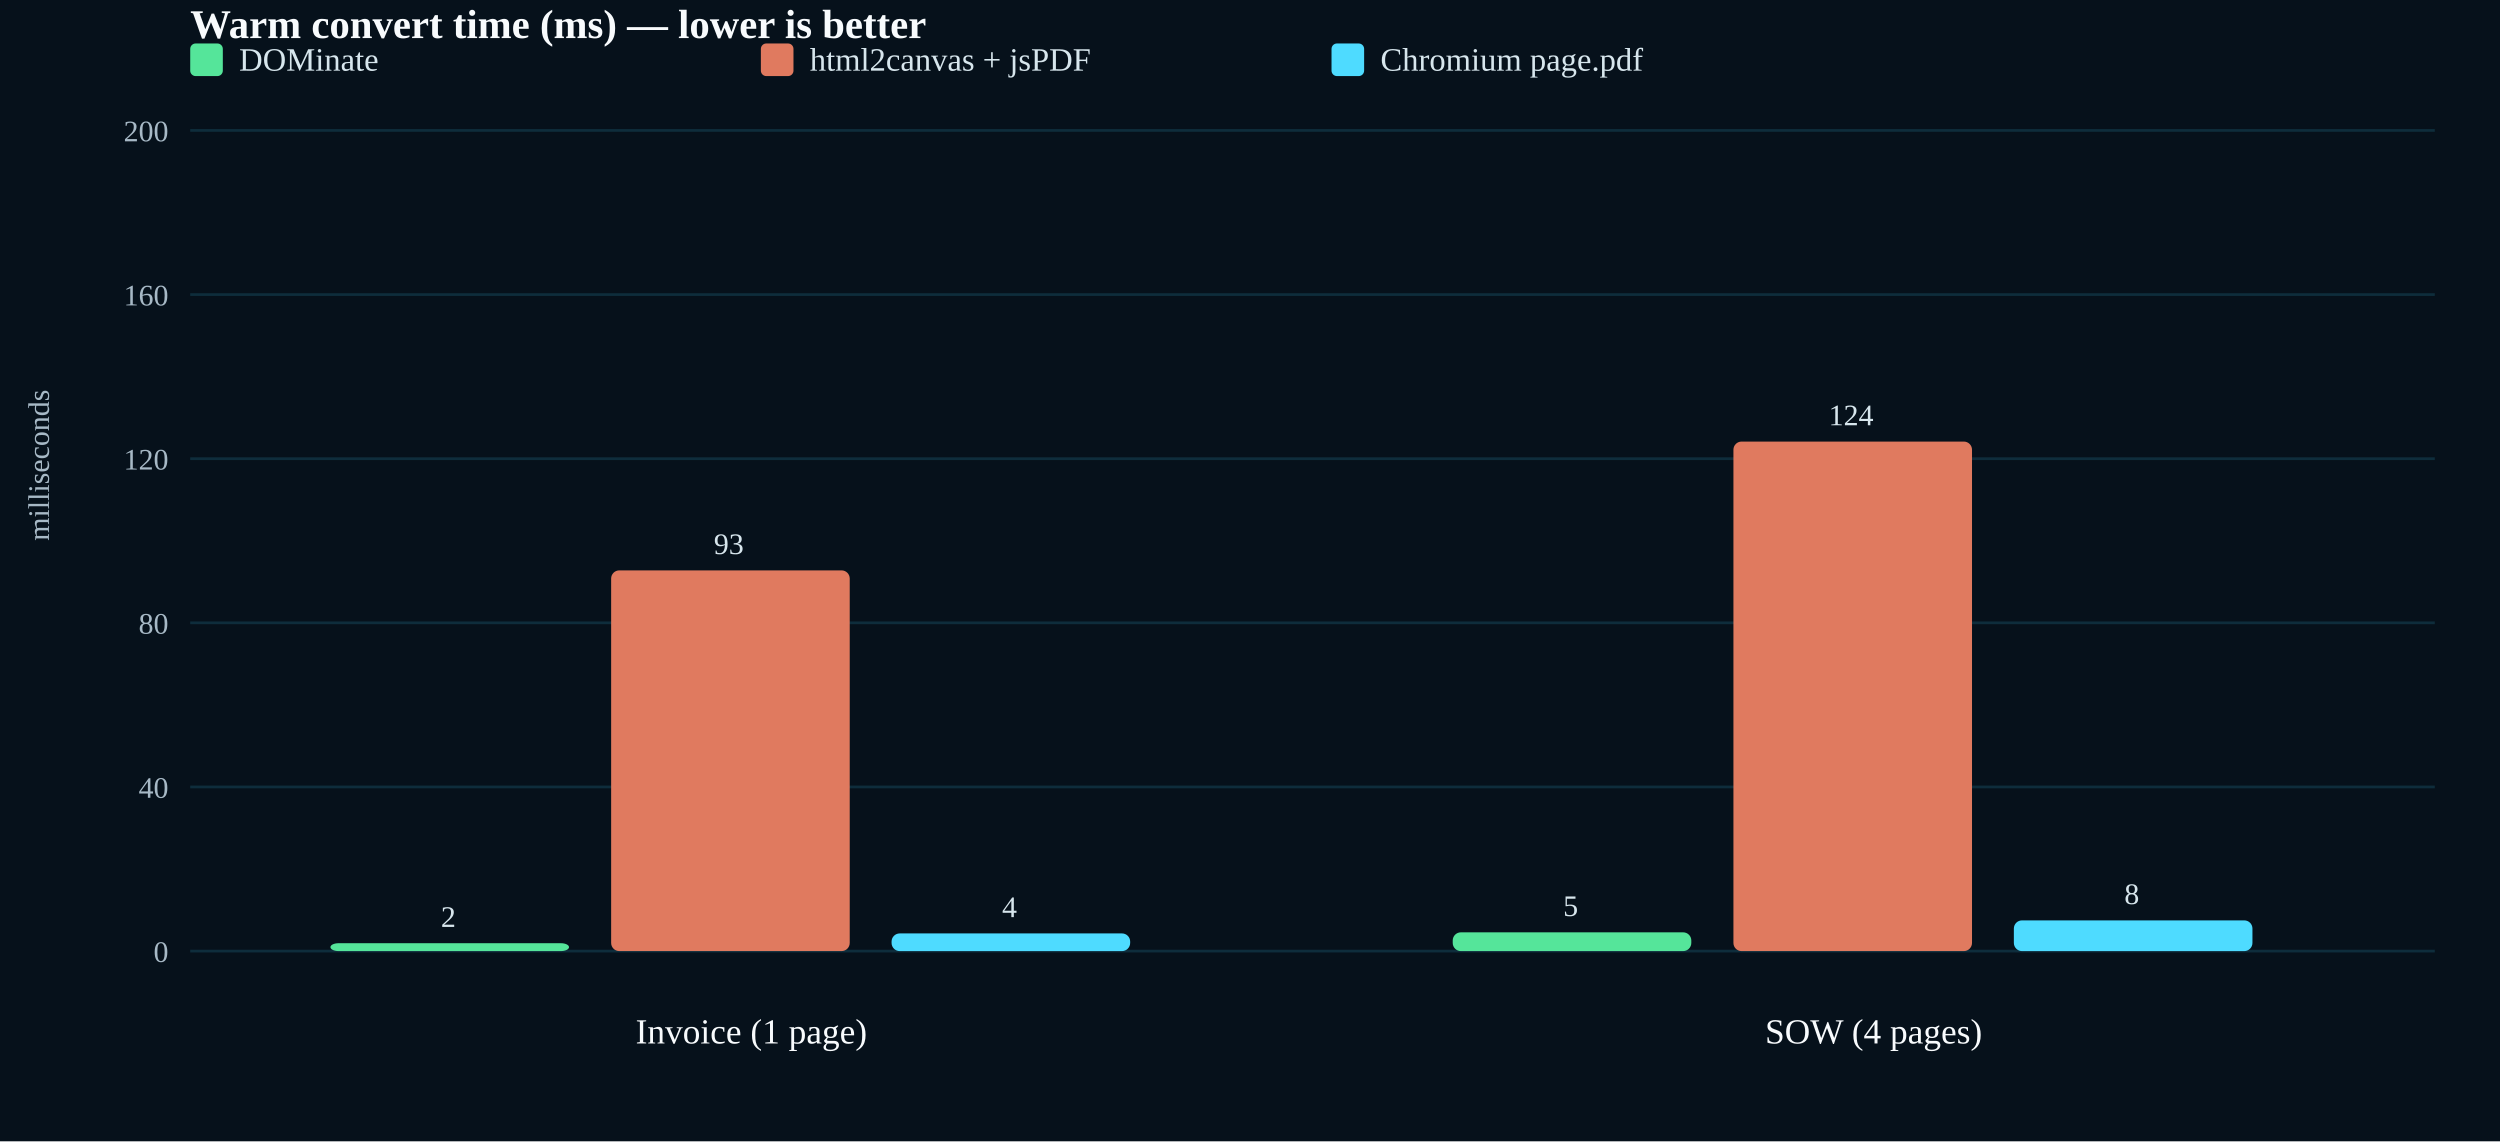
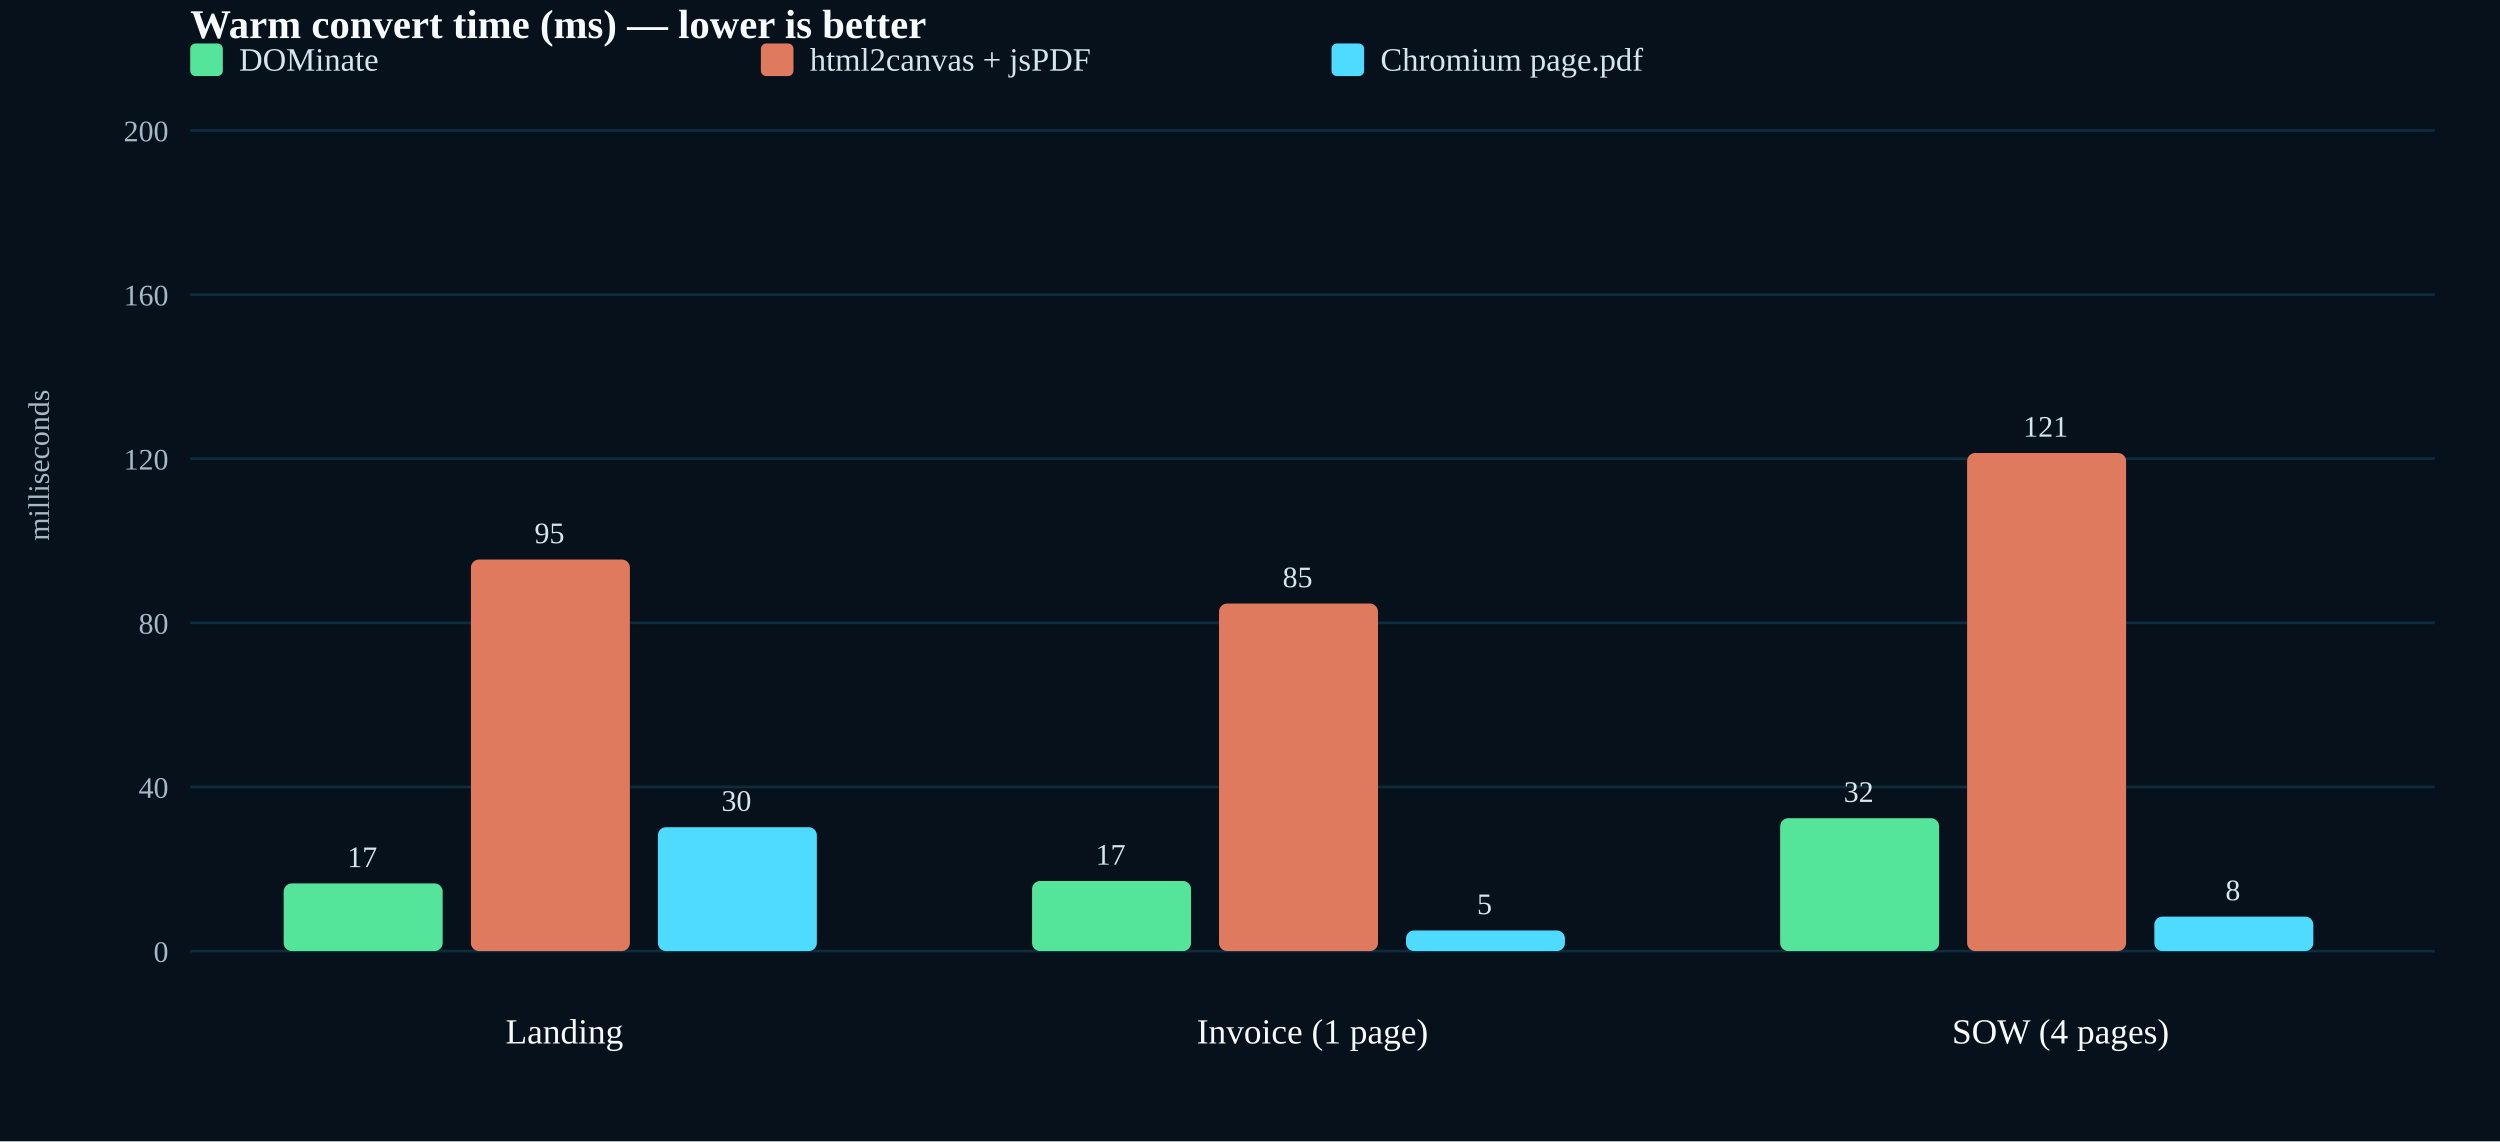
<svg xmlns="http://www.w3.org/2000/svg" width="920" height="420" viewBox="0 0 920 420">
  <rect width="100%" height="100%" fill="#06111b" />
  <text x="70" y="14" font-size="15" font-weight="700" fill="#f8fbfd">Warm convert time (ms) — lower is better</text>
  <rect x="70" y="16" width="12" height="12" fill="#55e59a" rx="2" />
  <text x="88" y="26" font-size="12" fill="#d7e6ed">DOMinate</text>
  <rect x="280" y="16" width="12" height="12" fill="#e07a5f" rx="2" />
  <text x="298" y="26" font-size="12" fill="#d7e6ed">html2canvas + jsPDF</text>
  <rect x="490" y="16" width="12" height="12" fill="#4edbff" rx="2" />
  <text x="508" y="26" font-size="12" fill="#d7e6ed">Chromium page.pdf</text>
  <line x1="70" y1="350.0" x2="896" y2="350.0" stroke="#1d6179" stroke-opacity=".35" />
  <text x="62" y="354.0" text-anchor="end" font-size="11" fill="#a7b9c6">0</text>
  <line x1="70" y1="289.6" x2="896" y2="289.6" stroke="#1d6179" stroke-opacity=".35" />
  <text x="62" y="293.6" text-anchor="end" font-size="11" fill="#a7b9c6">40</text>
  <line x1="70" y1="229.2" x2="896" y2="229.2" stroke="#1d6179" stroke-opacity=".35" />
  <text x="62" y="233.2" text-anchor="end" font-size="11" fill="#a7b9c6">80</text>
  <line x1="70" y1="168.8" x2="896" y2="168.8" stroke="#1d6179" stroke-opacity=".35" />
  <text x="62" y="172.8" text-anchor="end" font-size="11" fill="#a7b9c6">120</text>
  <line x1="70" y1="108.4" x2="896" y2="108.4" stroke="#1d6179" stroke-opacity=".35" />
  <text x="62" y="112.4" text-anchor="end" font-size="11" fill="#a7b9c6">160</text>
  <line x1="70" y1="48.0" x2="896" y2="48.0" stroke="#1d6179" stroke-opacity=".35" />
  <text x="62" y="52.0" text-anchor="end" font-size="11" fill="#a7b9c6">200</text>
-   <rect x="121.6" y="347.1" width="87.8" height="2.9" fill="#55e59a" rx="3" />
-   <text x="165.0" y="341.1" text-anchor="middle" font-size="11" fill="#d7e6ed">2</text>
-   <rect x="224.9" y="209.9" width="87.8" height="140.1" fill="#e07a5f" rx="3" />
-   <text x="268.2" y="203.9" text-anchor="middle" font-size="11" fill="#d7e6ed">93</text>
-   <rect x="328.1" y="343.5" width="87.8" height="6.5" fill="#4edbff" rx="3" />
-   <text x="371.5" y="337.5" text-anchor="middle" font-size="11" fill="#d7e6ed">4</text>
-   <text x="276.5" y="384" text-anchor="middle" font-size="13" fill="#f8fbfd">Invoice (1 page)</text>
-   <rect x="534.6" y="343.1" width="87.8" height="6.9" fill="#55e59a" rx="3" />
-   <text x="578.0" y="337.1" text-anchor="middle" font-size="11" fill="#d7e6ed">5</text>
-   <rect x="637.9" y="162.5" width="87.8" height="187.5" fill="#e07a5f" rx="3" />
-   <text x="681.2" y="156.5" text-anchor="middle" font-size="11" fill="#d7e6ed">124</text>
-   <rect x="741.1" y="338.7" width="87.8" height="11.3" fill="#4edbff" rx="3" />
-   <text x="784.5" y="332.7" text-anchor="middle" font-size="11" fill="#d7e6ed">8</text>
-   <text x="689.5" y="384" text-anchor="middle" font-size="13" fill="#f8fbfd">SOW (4 pages)</text>
+   <rect x="104.4" y="325.1" width="58.5" height="24.9" fill="#55e59a" rx="3" />
+   <text x="133.3" y="319.1" text-anchor="middle" font-size="11" fill="#d7e6ed">17</text>
+   <rect x="173.3" y="205.9" width="58.5" height="144.1" fill="#e07a5f" rx="3" />
+   <text x="202.2" y="199.9" text-anchor="middle" font-size="11" fill="#d7e6ed">95</text>
+   <rect x="242.1" y="304.4" width="58.5" height="45.6" fill="#4edbff" rx="3" />
+   <text x="271.0" y="298.4" text-anchor="middle" font-size="11" fill="#d7e6ed">30</text>
+   <text x="207.7" y="384" text-anchor="middle" font-size="13" fill="#f8fbfd">Landing</text>
+   <rect x="379.8" y="324.2" width="58.5" height="25.8" fill="#55e59a" rx="3" />
+   <text x="408.7" y="318.2" text-anchor="middle" font-size="11" fill="#d7e6ed">17</text>
+   <rect x="448.6" y="222.1" width="58.5" height="127.9" fill="#e07a5f" rx="3" />
+   <text x="477.5" y="216.1" text-anchor="middle" font-size="11" fill="#d7e6ed">85</text>
+   <rect x="517.4" y="342.4" width="58.5" height="7.6" fill="#4edbff" rx="3" />
+   <text x="546.3" y="336.4" text-anchor="middle" font-size="11" fill="#d7e6ed">5</text>
+   <text x="483.0" y="384" text-anchor="middle" font-size="13" fill="#f8fbfd">Invoice (1 page)</text>
+   <rect x="655.1" y="301.1" width="58.5" height="48.9" fill="#55e59a" rx="3" />
+   <text x="684.0" y="295.1" text-anchor="middle" font-size="11" fill="#d7e6ed">32</text>
+   <rect x="723.9" y="166.7" width="58.5" height="183.3" fill="#e07a5f" rx="3" />
+   <text x="752.8" y="160.7" text-anchor="middle" font-size="11" fill="#d7e6ed">121</text>
+   <rect x="792.8" y="337.3" width="58.5" height="12.7" fill="#4edbff" rx="3" />
+   <text x="821.7" y="331.3" text-anchor="middle" font-size="11" fill="#d7e6ed">8</text>
+   <text x="758.3" y="384" text-anchor="middle" font-size="13" fill="#f8fbfd">SOW (4 pages)</text>
  <text x="18" y="199" fill="#a7b9c6" font-size="11" transform="rotate(-90 18 199)">milliseconds</text>
</svg>
